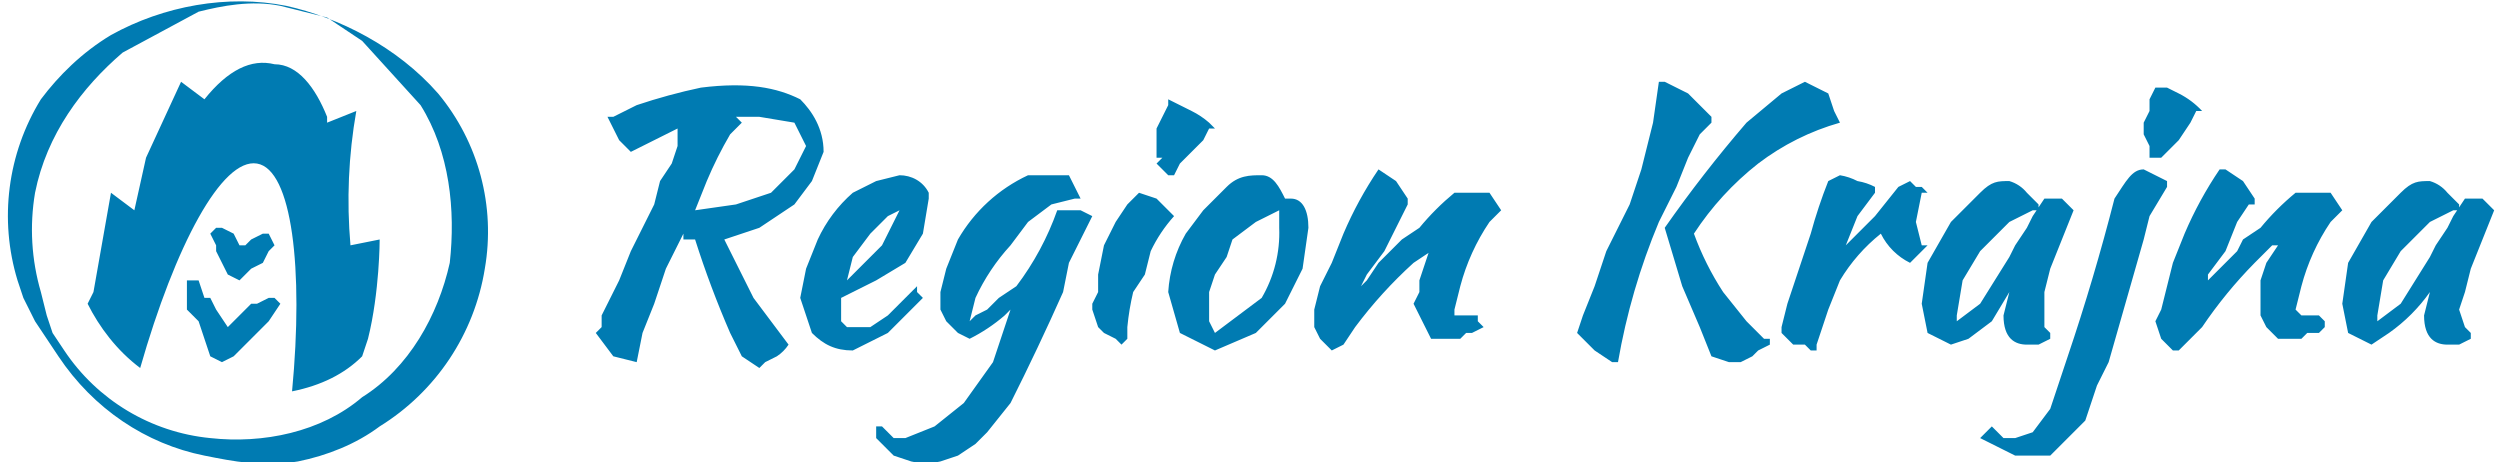
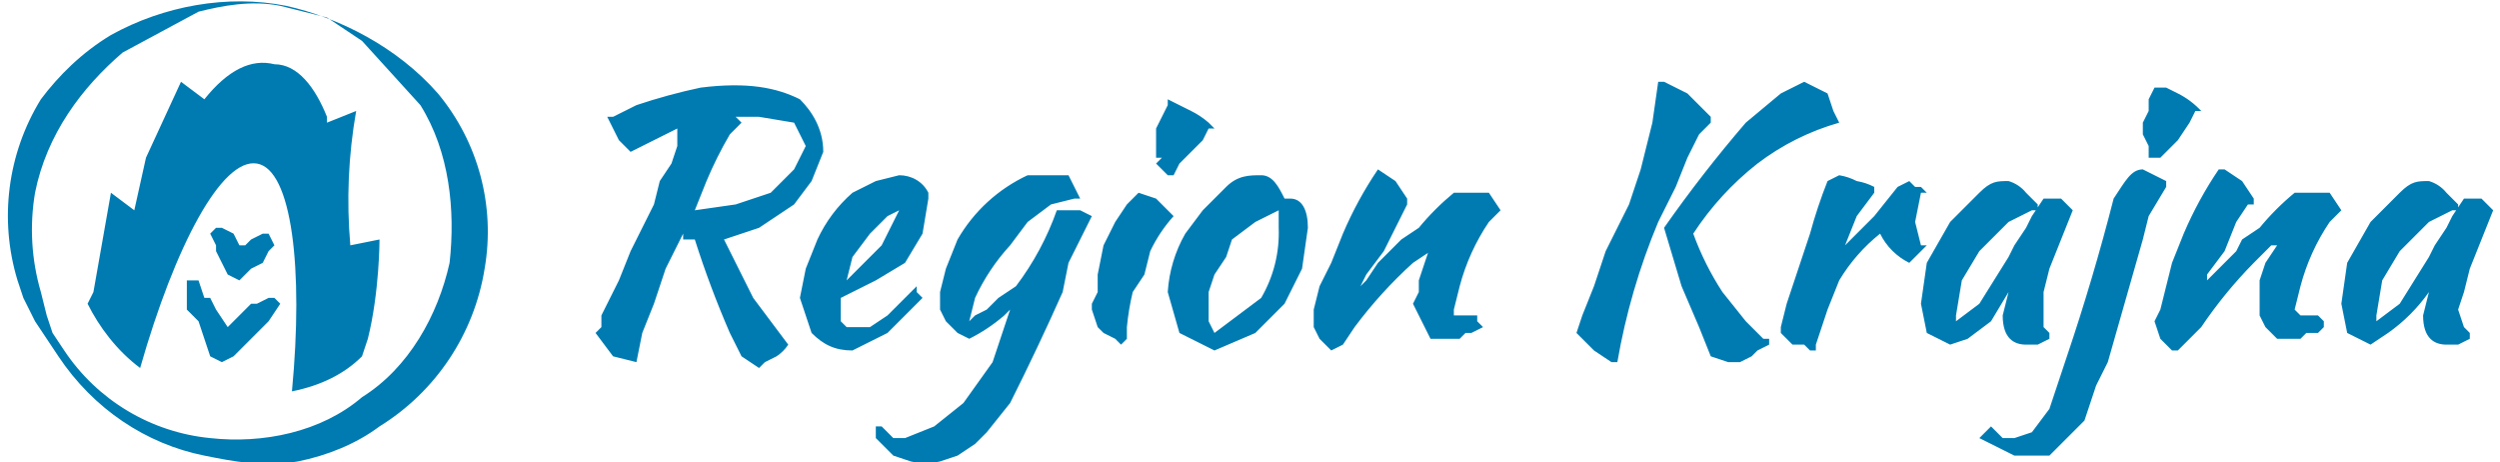
- <svg width="180" viewBox="0 0 428 79">
+ <svg width="145" viewBox="0 0 428 79">
  <path d="M141 26c0-4-2-7-4-9-4-2-9-3-17-2a99 99 0 0 0-11 3l-4 2h-1l1 2 1 2 1 1 1 1v1-1l4-2 4-2v3l-1 3-2 3-1 4-4 8-2 5-2 4-1 2v2l-1 1 3 4 4 1 1-5 2-5 2-6 3-6v1h2a167 167 0 0 0 6 16l2 4 3 2 1-1 2-1a7 7 0 0 0 2-2l-3-4-3-4-3-6-2-4 6-2 6-4 3-4 2-5zm-16-3l2-2-1-1h4l6 1 2 4-2 4-4 4-6 2-7 1 2-5a68 68 0 0 1 4-8zm33 28l-1-1v-1l-1 1-2 2-2 2-3 2h-3-1l-1-1v-1-2-1l6-3 5-3 3-5 1-6v-1c-1-2-3-3-5-3l-4 1-4 2a24 24 0 0 0-6 8l-2 5-1 5 2 6c2 2 4 3 7 3l6-3 6-6zm-13-3l1-4 3-4 3-3 2-1-3 6-6 6zm42-11l-4 8-1 5a448 448 0 0 1-9 19l-4 5-2 2-3 2-3 1a11 11 0 0 1-5 0l-3-1-2-2-1-1v-1-1h1l1 1 1 1h2l5-2 5-4 5-7 3-9-1 1a29 29 0 0 1-6 4l-2-1-2-2-1-2v-3l1-4 2-5a27 27 0 0 1 12-11h7l2 4h-1l-4 1-4 3-3 4a35 35 0 0 0-6 9l-1 4 1-1 2-1 2-2 3-2a48 48 0 0 0 7-13h4l2 1zm11-10v-2-1-2l1-2 1-2v-1l2 1 2 1a14 14 0 0 1 3 2l1 1h-1l-1 2-2 2-2 2-1 2h-1l-1-1-1-1 1-1h-1zm3 10a25 25 0 0 0-4 6l-1 4-2 3a43 43 0 0 0-1 6v2l-1 1-1-1-2-1-1-1-1-3v-1l1-2v-3l1-5 1-2 1-2 2-3 2-2 3 1 3 3zm20-3h-1c-1-2-2-4-4-4s-4 0-6 2l-4 4-3 4a23 23 0 0 0-3 10l2 7 6 3 7-3 5-5 3-6 1-7c0-3-1-5-3-5zm-14 21v-2-3l1-3 2-3 1-3 4-3 4-2v3a22 22 0 0 1-3 12l-4 3-4 3-1-2zm50-19l-1 1-1 1a36 36 0 0 0-5 11l-1 4v1h4v1l1 1-2 1h-1l-1 1h-5l-1-2-1-2-1-2 1-2v-2l1-3 1-3v1l-3 2a77 77 0 0 0-10 11l-2 3-2 1-2-2-1-2v-3l1-4 2-4 2-5a65 65 0 0 1 6-11l3 2 2 3v1l-2 4-2 4-3 4-1 2 1-1 2-3 2-2 2-2 3-2a44 44 0 0 1 6-6h6l2 3zm45 22h1v1l-2 1-1 1-2 1h-2l-3-1-2-5-3-7-3-10a230 230 0 0 1 14-18l6-5 4-2 2 1 2 1 1 3 1 2a42 42 0 0 0-14 7 50 50 0 0 0-11 12 49 49 0 0 0 5 10l4 5 3 3zm-15-26l-3 6a111 111 0 0 0-7 24h-1l-3-2-3-3 1-3 2-5 2-6 4-8 2-6 1-4 1-4 1-7h1l4 2 4 4v1l-2 2-2 4-2 5zm43 10l-1 1-2 2a11 11 0 0 1-5-5 30 30 0 0 0-7 8l-2 5-2 6v1h-1l-1-1h-2l-1-1-1-1v-1l1-4 2-6 2-6a85 85 0 0 1 3-9l2-1a10 10 0 0 1 3 1 10 10 0 0 1 3 1v1l-3 4-2 5 5-5 4-5 2-1 1 1h1l1 1h-1l-1 5 1 4h1zm11 13l-4 3-3 1-4-2-1-5 1-7 4-7 5-5c2-2 3-2 5-2a6 6 0 0 1 3 2l1 1 1 1v1h-1l-4 2-5 5-3 5-1 6v1l4-3 5-8 1-2 2-3 1-2 2-3h3l1 1 1 1-2 5-2 5-1 4v6l1 1v1l-2 1h-2c-2 0-4-1-4-5l1-4-3 5zm27-30l-1-2v-2l1-2v-2l1-2h2l2 1a14 14 0 0 1 4 3h-1l-1 2-2 3-2 2-1 1v1-1h-2v-2zm3 7l-3 5-1 4-2 7-2 7-2 7-2 4-2 6-3 3-3 3h-6l-2-1-2-1-2-1 1-1 1-1 2 2h2l3-1 3-4 3-9a373 373 0 0 0 8-27c2-3 3-5 5-5l4 2v1zm29 5l-1 1a36 36 0 0 0-5 11l-1 4 1 1h3l1 1v1l-1 1h-2l-1 1h-4l-2-2-1-2v-2-2-2l1-3 2-3h-1l-3 3a77 77 0 0 0-9 11l-3 3-1 1h-1l-2-2-1-3 1-2 1-4 1-4 2-5a65 65 0 0 1 6-11h1l3 2 2 3v1h-1l-2 3-2 5-3 4v1l3-3 2-2 1-2 3-2a44 44 0 0 1 6-6h6l2 3-1 1zm27-1l-2 5-2 5-1 4-1 3 1 3 1 1v1l-2 1h-2c-2 0-4-1-4-5l1-4a29 29 0 0 1-7 7l-3 2-4-2-1-5 1-7 4-7 5-5c2-2 3-2 5-2a6 6 0 0 1 3 2l1 1 1 1v1h-1l-4 2-5 5-3 5-1 6v1l4-3 5-8 1-2 2-3 1-2 2-3h3l1 1 1 1zM48 1c-5-1-10 0-14 1L21 9C14 15 8 23 6 33a38 38 0 0 0 1 17l1 4 1 3 2 3a34 34 0 0 0 25 15c9 1 19-1 26-7 8-5 13-14 15-23 1-9 0-19-5-27L62 7l-3-2-3-2-4-1-4-1zm1 0c9 2 19 7 26 15a37 37 0 0 1 8 30 39 39 0 0 1-18 27c-4 3-9 5-14 6-6 1-11 0-16-1-10-2-19-8-25-17l-2-3-2-3-2-4-1-3a38 38 0 0 1 4-31c3-4 7-8 12-11 9-5 20-7 30-5zm-1 51l-2 3-2 2-2 2-2 2-2 1-2-1-1-3-1-3-2-2v-1-4h2l1 3h1l1 2 2 3 2-2 2-2h1l2-1h1l1 1zM36 40l1-1h1l2 1 1 2h1l1-1 2-1h1l1 2-1 1-1 2-2 1-1 1-1 1-2-1-1-2-1-2v-1l-1-2zm27 18l-1 3c-3 3-7 5-12 6 2-21 0-38-6-39S30 42 24 63c-4-3-7-7-9-11l1-2 3-17 4 3 2-9 6-13 4 3c4-5 8-7 12-6 4 0 7 4 9 9v1l5-2a88 88 0 0 0-1 23l5-1s0 9-2 17z" fill="#007bb2" />
</svg>
